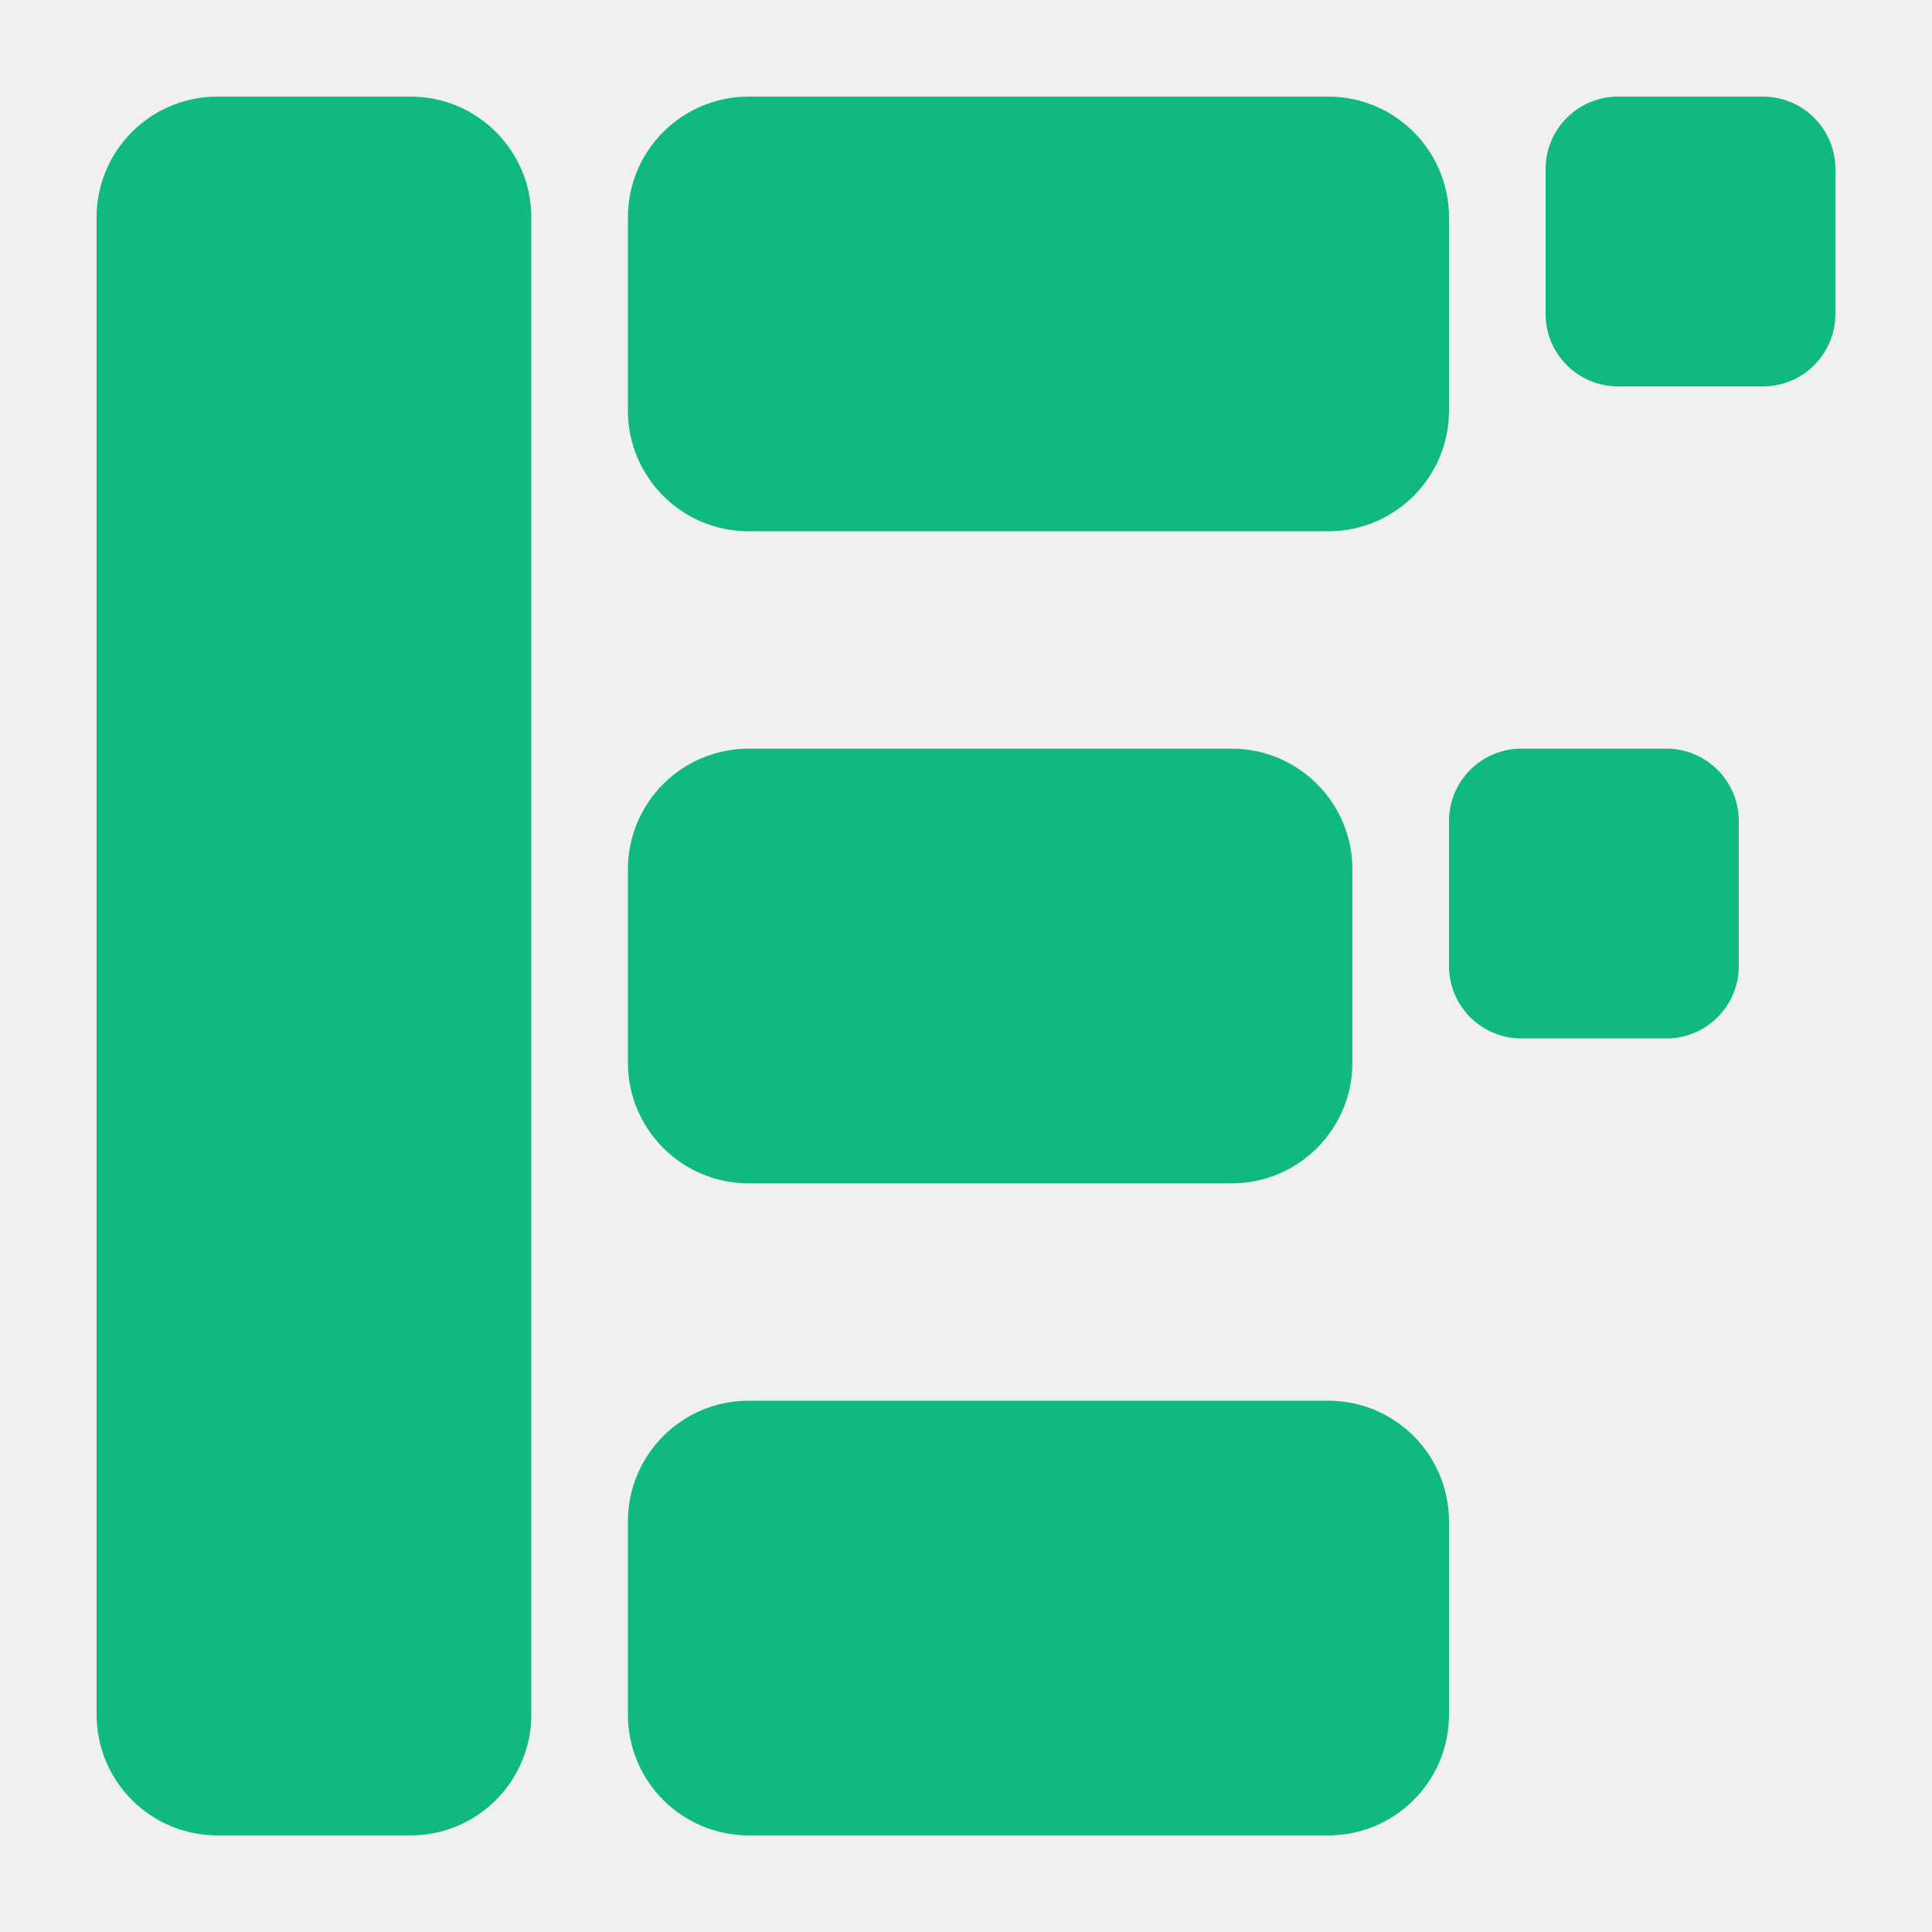
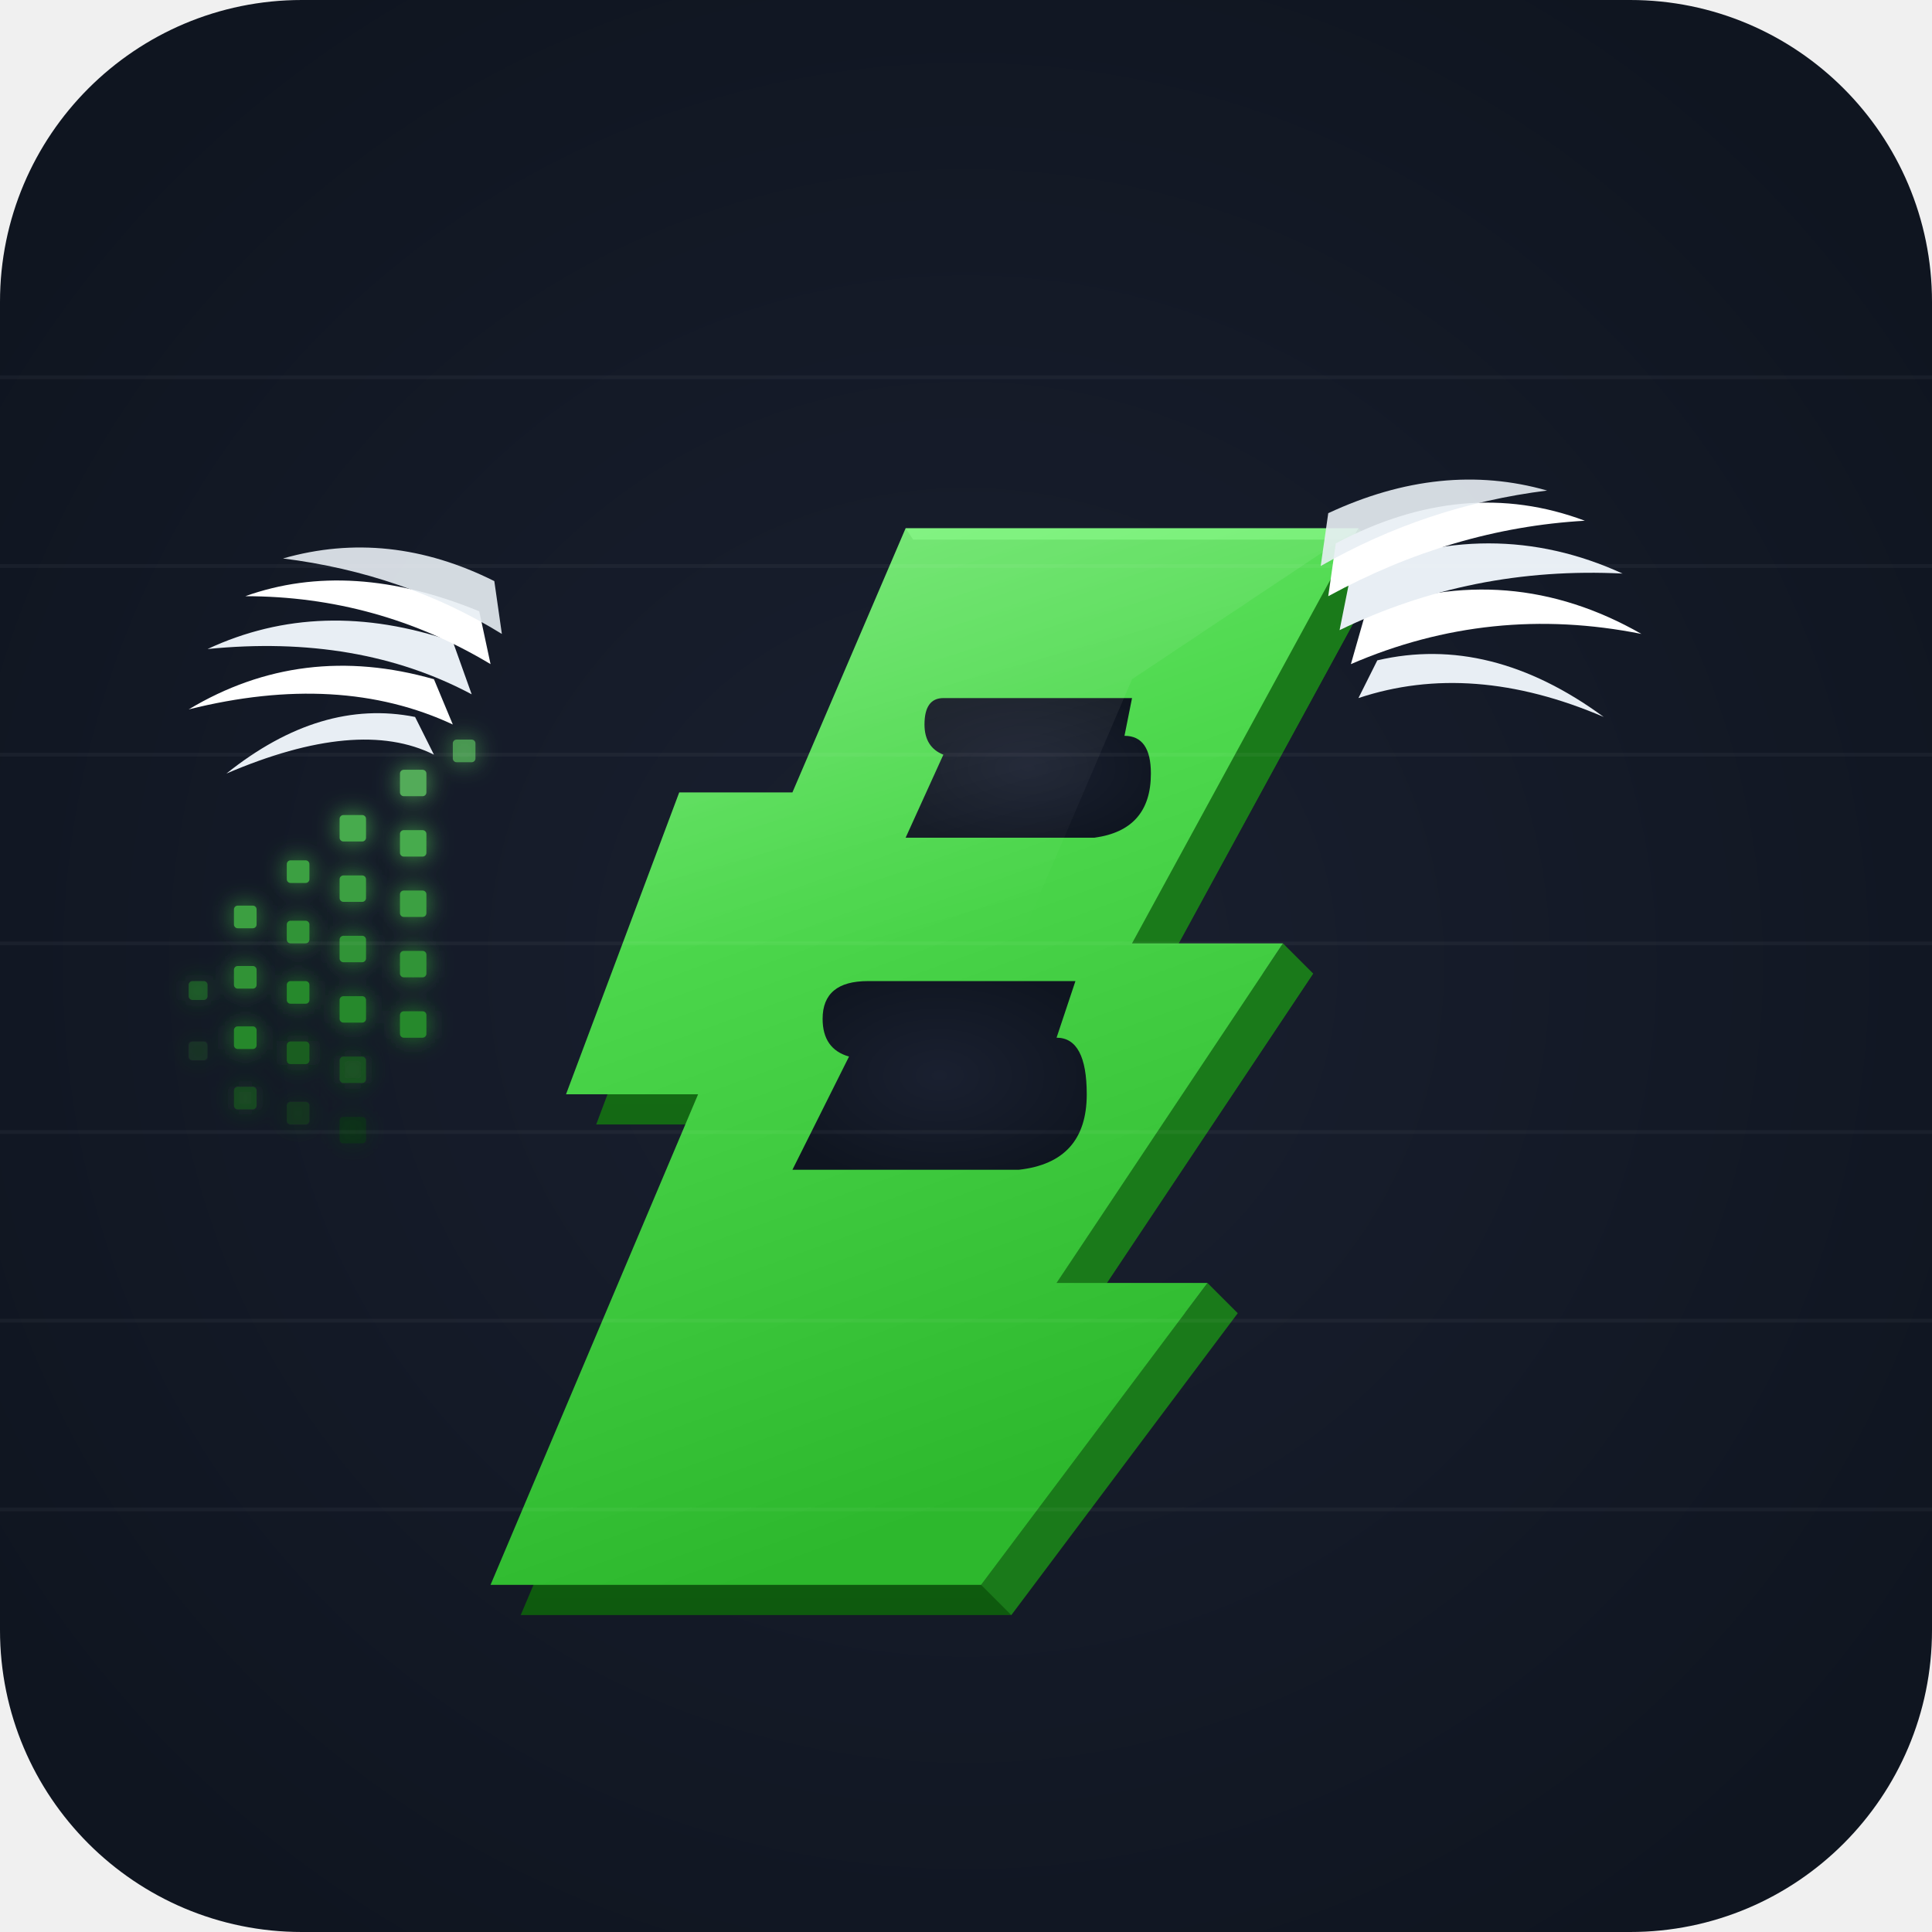
- <svg xmlns="http://www.w3.org/2000/svg" width="40" height="40" viewBox="0 0 40 40" fill="none">
-   <rect x="2" y="2" width="9" height="36" rx="2.5" fill="#10B981" />
-   <rect x="13" y="2" width="17" height="9" rx="2.5" fill="#10B981" />
-   <rect x="32" y="2" width="6" height="6" rx="1.5" fill="#10B981" />
-   <rect x="13" y="15.5" width="15" height="9" rx="2.5" fill="#10B981" />
-   <rect x="30" y="15.5" width="6" height="6" rx="1.5" fill="#10B981" />
-   <rect x="13" y="29" width="17" height="9" rx="2.5" fill="#10B981" />
+ <svg xmlns="http://www.w3.org/2000/svg" viewBox="0 0 512 512" width="512" height="512">
+   <defs>
+     <radialGradient id="bgGrad" cx="50%" cy="50%" r="60%">
+       <stop offset="0%" stop-color="#1a2030" />
+       <stop offset="100%" stop-color="#0f1520" />
+     </radialGradient>
+     <linearGradient id="greenFace" x1="0" y1="0" x2="0.3" y2="1">
+       <stop offset="0%" stop-color="#6de86d" />
+       <stop offset="40%" stop-color="#4dd84d" />
+       <stop offset="100%" stop-color="#2db82d" />
+     </linearGradient>
+     <linearGradient id="greenSide" x1="0" y1="0" x2="0" y2="1">
+       <stop offset="0%" stop-color="#28a028" />
+       <stop offset="100%" stop-color="#1a7a1a" />
+     </linearGradient>
+     <linearGradient id="greenBottom" x1="0" y1="0" x2="0" y2="1">
+       <stop offset="0%" stop-color="#1a7a1a" />
+       <stop offset="100%" stop-color="#0e5a0e" />
+     </linearGradient>
+     <linearGradient id="shine" x1="0" y1="0" x2="0.5" y2="1">
+       <stop offset="0%" stop-color="#ffffff" stop-opacity="0.35" />
+       <stop offset="100%" stop-color="#ffffff" stop-opacity="0" />
+     </linearGradient>
+     <filter id="pixelGlow">
+       <feGaussianBlur stdDeviation="3" result="blur" />
+       <feMerge>
+         <feMergeNode in="blur" />
+         <feMergeNode in="SourceGraphic" />
+       </feMerge>
+     </filter>
+   </defs>
+   <rect width="512" height="512" rx="80" ry="80" fill="url(#bgGrad)" />
+   <g opacity="0.7" filter="url(#pixelGlow)">
+     <rect x="62" y="240" width="6" height="6" fill="#4dd84d" rx="1" />
+     <rect x="62" y="256" width="6" height="6" fill="#3dc83d" rx="1" />
+     <rect x="62" y="272" width="6" height="6" fill="#2db82d" rx="1" />
+     <rect x="62" y="288" width="6" height="6" fill="#1a7a1a" opacity="0.6" rx="1" />
+     <rect x="76" y="228" width="6" height="6" fill="#4dd84d" rx="1" />
+     <rect x="76" y="244" width="6" height="6" fill="#3dc83d" rx="1" />
+     <rect x="76" y="260" width="6" height="6" fill="#2db82d" rx="1" />
+     <rect x="76" y="276" width="6" height="6" fill="#1a7a1a" rx="1" />
+     <rect x="76" y="292" width="6" height="6" fill="#0e5a0e" opacity="0.5" rx="1" />
+     <rect x="90" y="216" width="7" height="7" fill="#5de85d" rx="1" />
+     <rect x="90" y="232" width="7" height="7" fill="#4dd84d" rx="1" />
+     <rect x="90" y="248" width="7" height="7" fill="#3dc83d" rx="1" />
+     <rect x="90" y="264" width="7" height="7" fill="#2db82d" rx="1" />
+     <rect x="90" y="280" width="7" height="7" fill="#1a7a1a" opacity="0.7" rx="1" />
+     <rect x="90" y="296" width="7" height="7" fill="#0e5a0e" opacity="0.4" rx="1" />
+     <rect x="106" y="204" width="7" height="7" fill="#6de86d" rx="1" />
+     <rect x="106" y="220" width="7" height="7" fill="#5de85d" rx="1" />
+     <rect x="106" y="236" width="7" height="7" fill="#4dd84d" rx="1" />
+     <rect x="106" y="252" width="7" height="7" fill="#3dc83d" rx="1" />
+     <rect x="106" y="268" width="7" height="7" fill="#2db82d" rx="1" />
+     <rect x="50" y="260" width="5" height="5" fill="#2db82d" opacity="0.5" rx="1" />
+     <rect x="50" y="276" width="5" height="5" fill="#1a7a1a" opacity="0.3" rx="1" />
+     <rect x="120" y="196" width="6" height="6" fill="#6de86d" opacity="0.8" rx="1" />
+   </g>
+   <g transform="translate(130, 80)">
+     <path d="       M 60,340       L 130,340       L 190,260       L 150,260       L 210,170       L 170,170       L 230,60       L 110,60       L 80,130       L 50,130       L 20,210       L 55,210       L 0,340       Z     " fill="url(#greenBottom)" transform="translate(8, 8)" />
+     <path d="       M 130,340       L 190,260       L 198,268       L 138,348       Z     " fill="#1a7a1a" />
+     <path d="       M 150,260       L 210,170       L 218,178       L 158,268       Z     " fill="#1a7a1a" />
+     <path d="       M 170,170       L 230,60       L 238,68       L 178,178       Z     " fill="#1a7a1a" />
+     <path d="       M 60,340       L 130,340       L 190,260       L 150,260       L 210,170       L 170,170       L 230,60       L 110,60       L 80,130       L 50,130       L 20,210       L 55,210       L 0,340       Z     " fill="url(#greenFace)" />
+     <path d="       M 120,105       L 170,105       L 168,115       Q 175,115 175,125       Q 175,140 160,142       L 110,142       L 120,120       Q 115,118 115,112       Q 115,105 120,105       Z     " fill="url(#bgGrad)" />
+     <path d="       M 100,180       L 155,180       L 150,195       Q 158,195 158,210       Q 158,228 140,230       L 80,230       L 95,200       Q 88,198 88,190       Q 88,180 100,180       Z     " fill="url(#bgGrad)" />
+     <path d="       M 230,60       L 110,60       L 80,130       L 50,130       L 35,170       L 140,170       L 170,100       Z     " fill="url(#shine)" opacity="0.4" />
+     <path d="       M 230,60       L 110,60       L 112,63       L 228,63       Z     " fill="#90ff90" opacity="0.5" />
+   </g>
+   <g transform="translate(115, 140)">
+     <path d="M 0,60 Q -20,50 -55,65 Q -30,45 -5,50 Z" fill="#e8eef4" />
+     <path d="M 5,52 Q -25,38 -65,48 Q -35,30 0,40 Z" fill="#ffffff" />
+     <path d="M 10,44 Q -20,28 -60,32 Q -30,18 5,30 Z" fill="#e8eef4" />
+     <path d="M 15,36 Q -15,18 -50,18 Q -22,8 12,22 Z" fill="#ffffff" />
+     <path d="M 18,28 Q -8,12 -40,8 Q -12,0 16,14 Z" fill="#e8eef4" opacity="0.9" />
+   </g>
+   <g transform="translate(340, 120)">
+     <path d="M 20,65 Q 50,55 85,70 Q 55,48 25,55 Z" fill="#e8eef4" />
+     <path d="M 18,56 Q 55,40 95,48 Q 60,28 22,42 Z" fill="#ffffff" />
+     <path d="M 15,47 Q 50,30 90,32 Q 55,16 18,32 Z" fill="#e8eef4" />
+     <path d="M 12,38 Q 45,20 80,18 Q 48,6 14,24 Z" fill="#ffffff" />
+     <path d="M 10,30 Q 38,14 70,10 Q 42,2 12,16 Z" fill="#e8eef4" opacity="0.9" />
+   </g>
+   <g opacity="0.04">
+     <line x1="0" y1="100" x2="512" y2="100" stroke="#fff" stroke-width="1" />
+     <line x1="0" y1="150" x2="512" y2="150" stroke="#fff" stroke-width="1" />
+     <line x1="0" y1="200" x2="512" y2="200" stroke="#fff" stroke-width="1" />
+     <line x1="0" y1="250" x2="512" y2="250" stroke="#fff" stroke-width="1" />
+     <line x1="0" y1="300" x2="512" y2="300" stroke="#fff" stroke-width="1" />
+     <line x1="0" y1="350" x2="512" y2="350" stroke="#fff" stroke-width="1" />
+     <line x1="0" y1="400" x2="512" y2="400" stroke="#fff" stroke-width="1" />
+   </g>
</svg>
